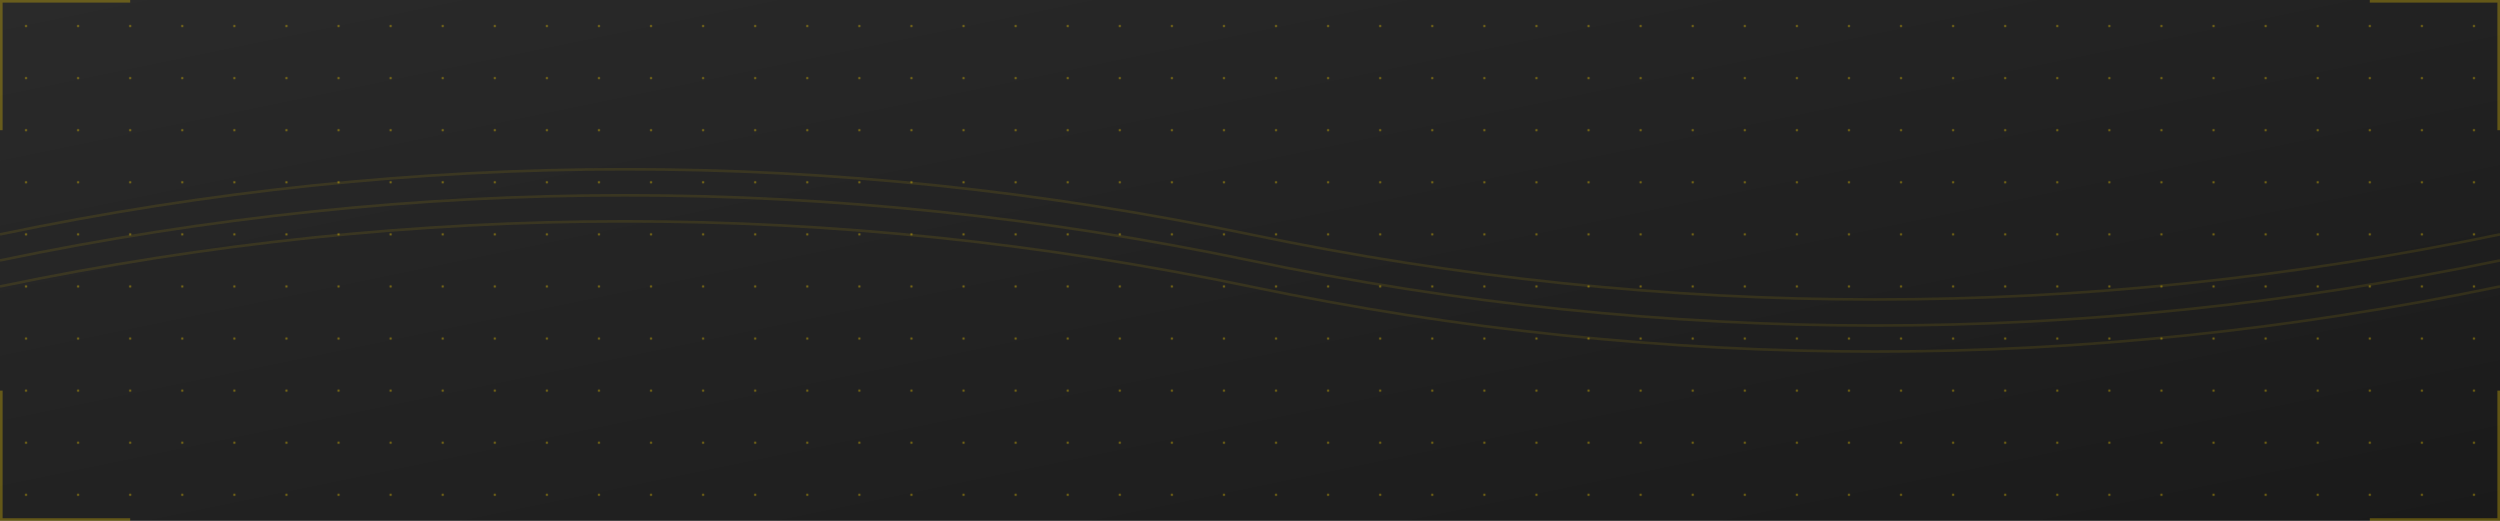
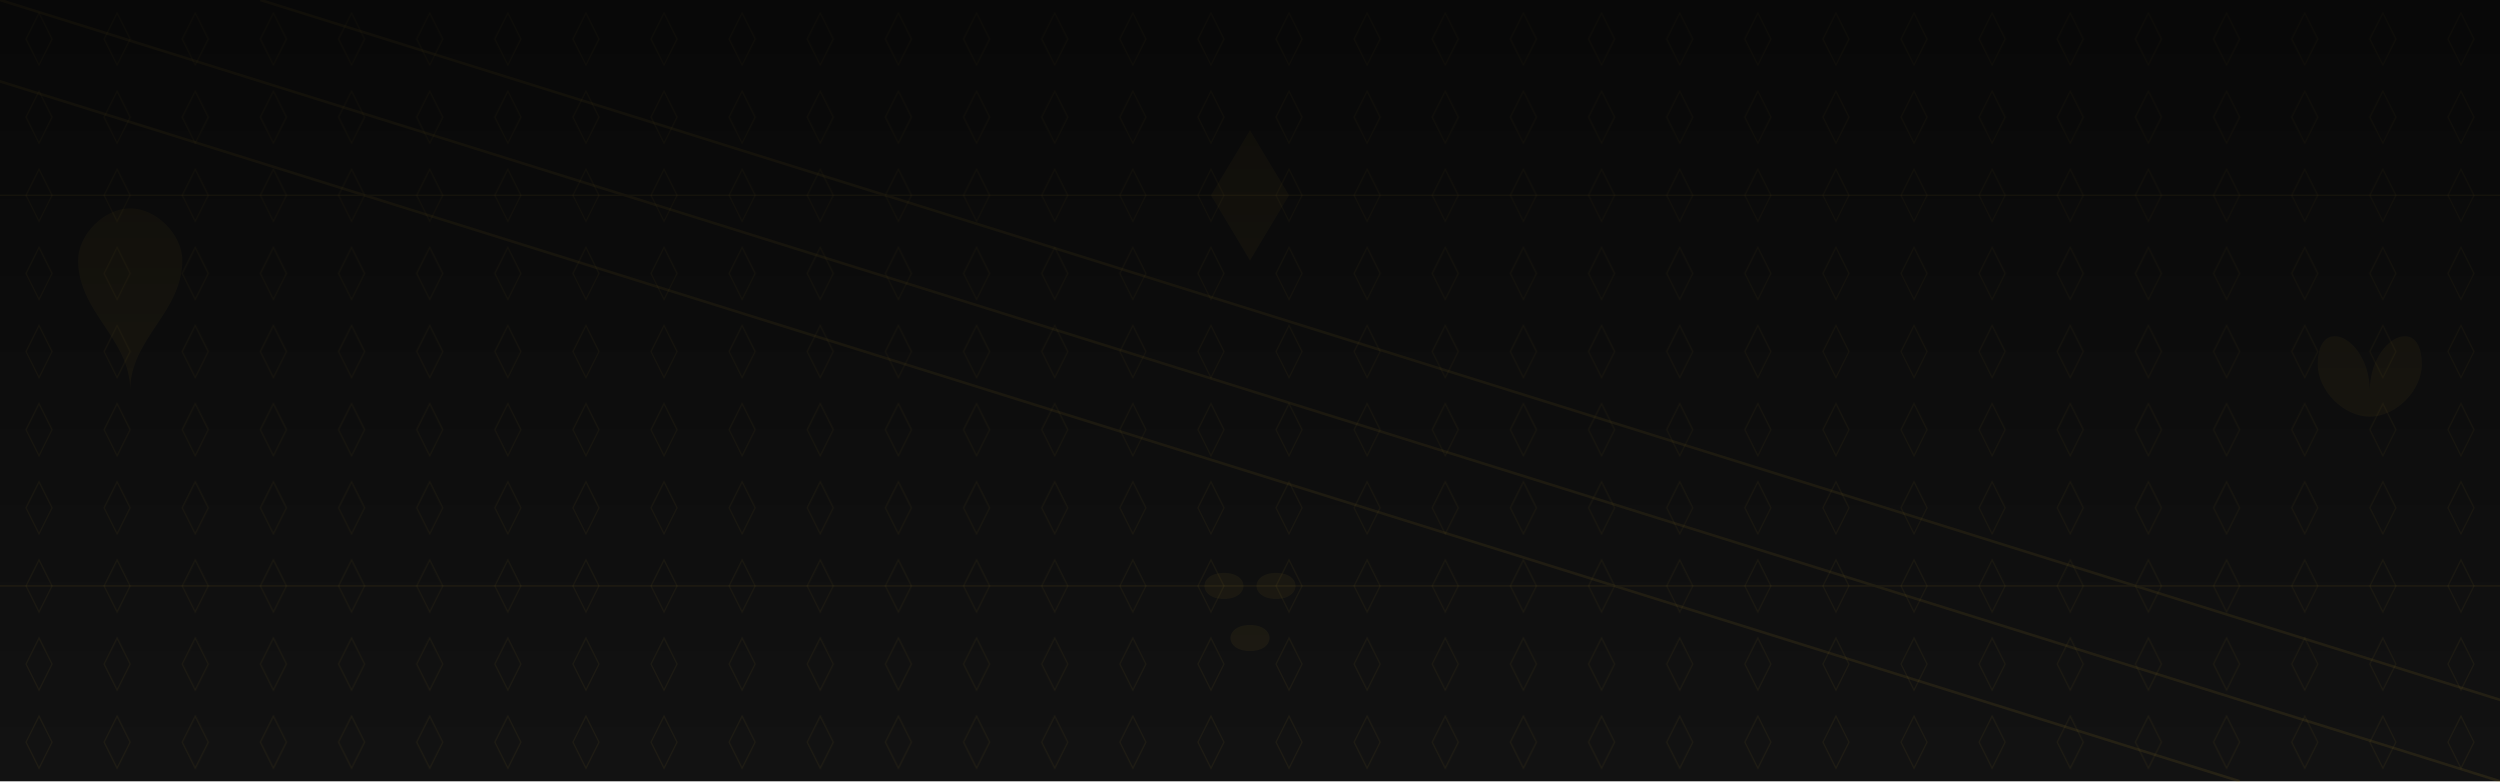
- <svg xmlns="http://www.w3.org/2000/svg" width="1920" height="400" viewBox="0 0 1920 400">
+ <svg xmlns="http://www.w3.org/2000/svg" width="1920" height="600" viewBox="0 0 1920 600">
+   <rect width="100%" height="100%" fill="#1a1a1a" />
  <defs>
-     <linearGradient id="bgGradient" x1="0%" y1="0%" x2="100%" y2="100%">
-       <stop offset="0%" style="stop-color:#2a2a2a" />
-       <stop offset="100%" style="stop-color:#1a1a1a" />
-     </linearGradient>
-     <pattern id="ctaPattern" x="0" y="0" width="40" height="40" patternUnits="userSpaceOnUse">
-       <circle cx="20" cy="20" r="1" fill="#FFD700" opacity="0.3" />
+     <pattern id="cardPattern" x="0" y="0" width="60" height="60" patternUnits="userSpaceOnUse">
+       <path d="M30 10L40 30L30 50L20 30L30 10Z" fill="none" stroke="#D4AF37" stroke-width="1" opacity="0.1" />
    </pattern>
  </defs>
-   <rect width="100%" height="100%" fill="url(#bgGradient)" />
-   <rect width="100%" height="100%" fill="url(#ctaPattern)" />
+   <rect width="100%" height="100%" fill="url(#cardPattern)" />
+   <g opacity="0.15">
+     <line x1="0" y1="0" x2="1920" y2="600" stroke="#D4AF37" stroke-width="2" />
+     <line x1="200" y1="0" x2="2120" y2="600" stroke="#D4AF37" stroke-width="2" />
+     <line x1="-200" y1="0" x2="1720" y2="600" stroke="#D4AF37" stroke-width="2" />
+     <line x1="0" y1="150" x2="1920" y2="150" stroke="#D4AF37" stroke-width="1" />
+     <line x1="0" y1="450" x2="1920" y2="450" stroke="#D4AF37" stroke-width="1" />
+   </g>
  <g opacity="0.1">
-     <path d="M0,200 Q480,100 960,200 T1920,200" stroke="#FFD700" stroke-width="2" fill="none" />
-     <path d="M0,220 Q480,120 960,220 T1920,220" stroke="#FFD700" stroke-width="2" fill="none" />
-     <path d="M0,180 Q480,80 960,180 T1920,180" stroke="#FFD700" stroke-width="2" fill="none" />
+     <path d="M100 300C100 260 140 240 140 200C140 180 120 160 100 160C80 160 60 180 60 200C60 240 100 260 100 300Z" fill="#D4AF37" />
+     <path d="M1820 300C1820 260 1780 240 1780 280C1780 300 1800 320 1820 320C1840 320 1860 300 1860 280C1860 240 1820 260 1820 300Z" fill="#D4AF37" />
+     <path d="M960 100L990 150L960 200L930 150L960 100Z" fill="#D4AF37" />
+     <path d="M960 500C980 500 980 480 960 480C940 480 940 500 960 500ZM940 460C960 460 960 440 940 440C920 440 920 460 940 460ZM980 460C1000 460 1000 440 980 440C960 440 960 460 980 460Z" fill="#D4AF37" />
  </g>
-   <path d="M0,0 L100,0 L100,2 L2,2 L2,100 L0,100 Z" fill="#FFD700" opacity="0.3" />
-   <path d="M1920,0 L1820,0 L1820,2 L1918,2 L1918,100 L1920,100 Z" fill="#FFD700" opacity="0.3" />
-   <path d="M0,400 L100,400 L100,398 L2,398 L2,300 L0,300 Z" fill="#FFD700" opacity="0.3" />
-   <path d="M1920,400 L1820,400 L1820,398 L1918,398 L1918,300 L1920,300 Z" fill="#FFD700" opacity="0.3" />
+   <rect width="100%" height="100%" fill="url(#overlay)">
+     <defs>
+       <linearGradient id="overlay" x1="0" y1="0" x2="0" y2="1">
+         <stop offset="0" stop-color="#000000" stop-opacity="0.7" />
+         <stop offset="1" stop-color="#000000" stop-opacity="0.3" />
+       </linearGradient>
+     </defs>
+   </rect>
</svg>
